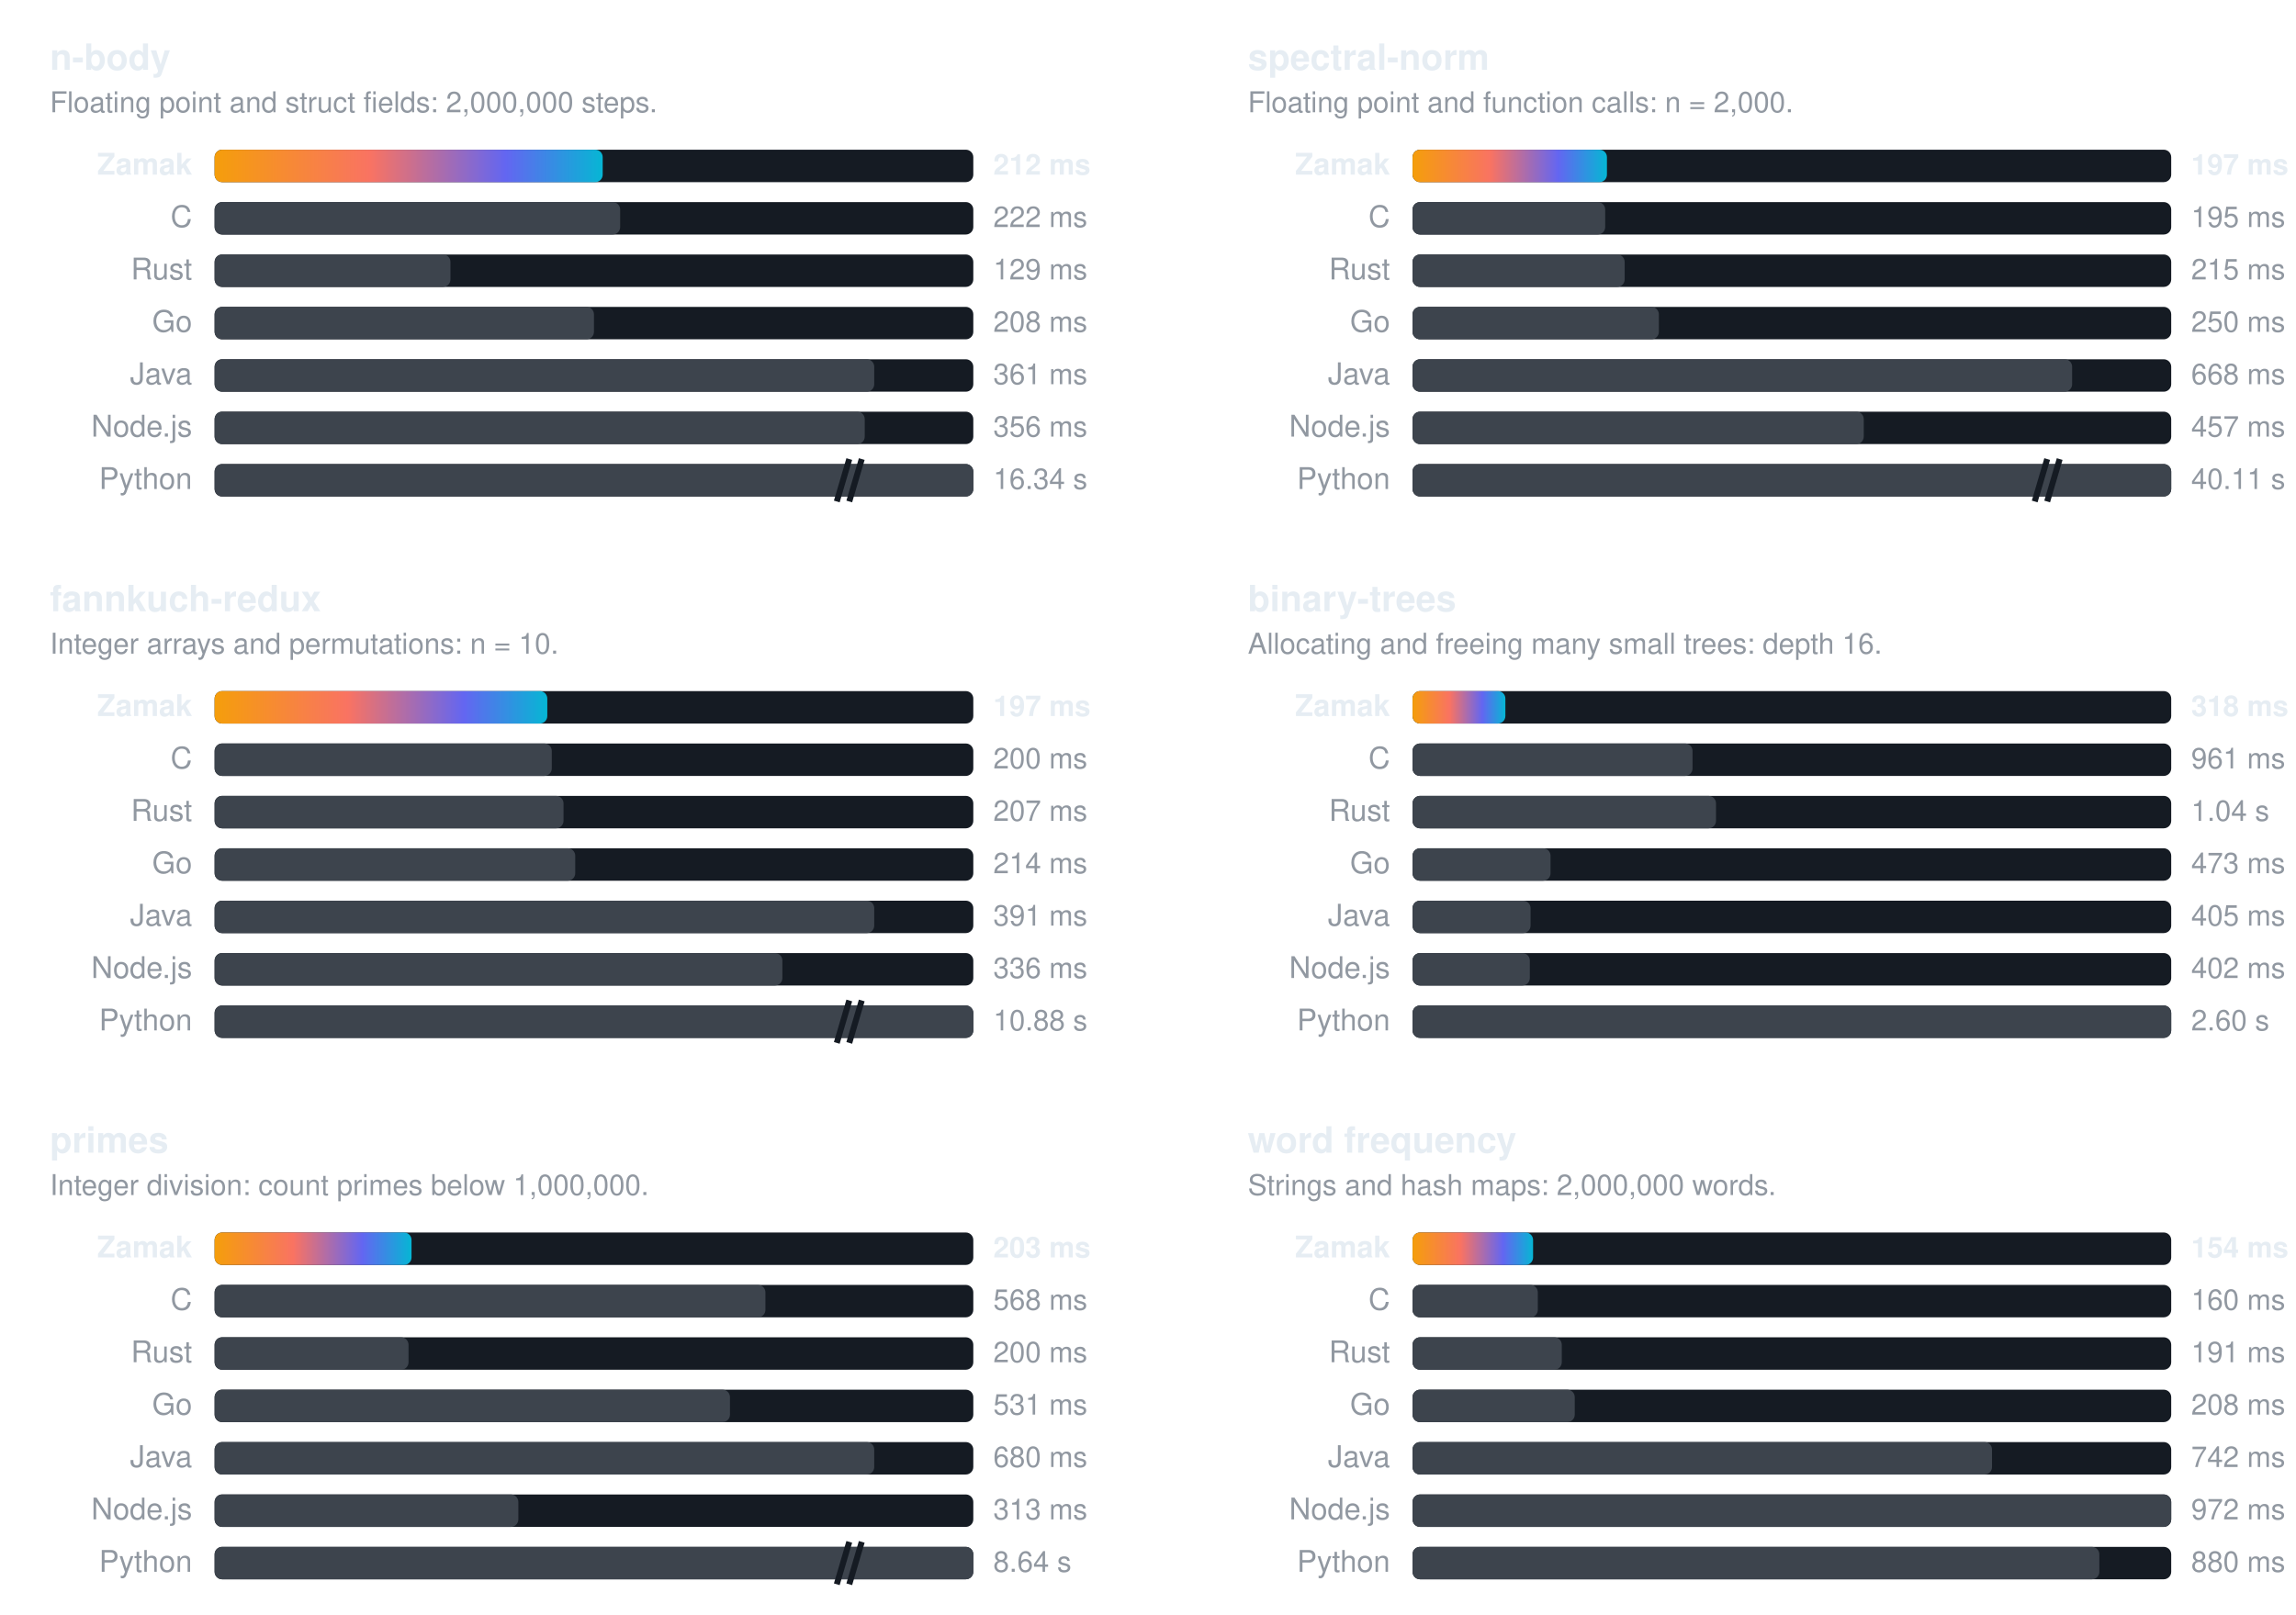
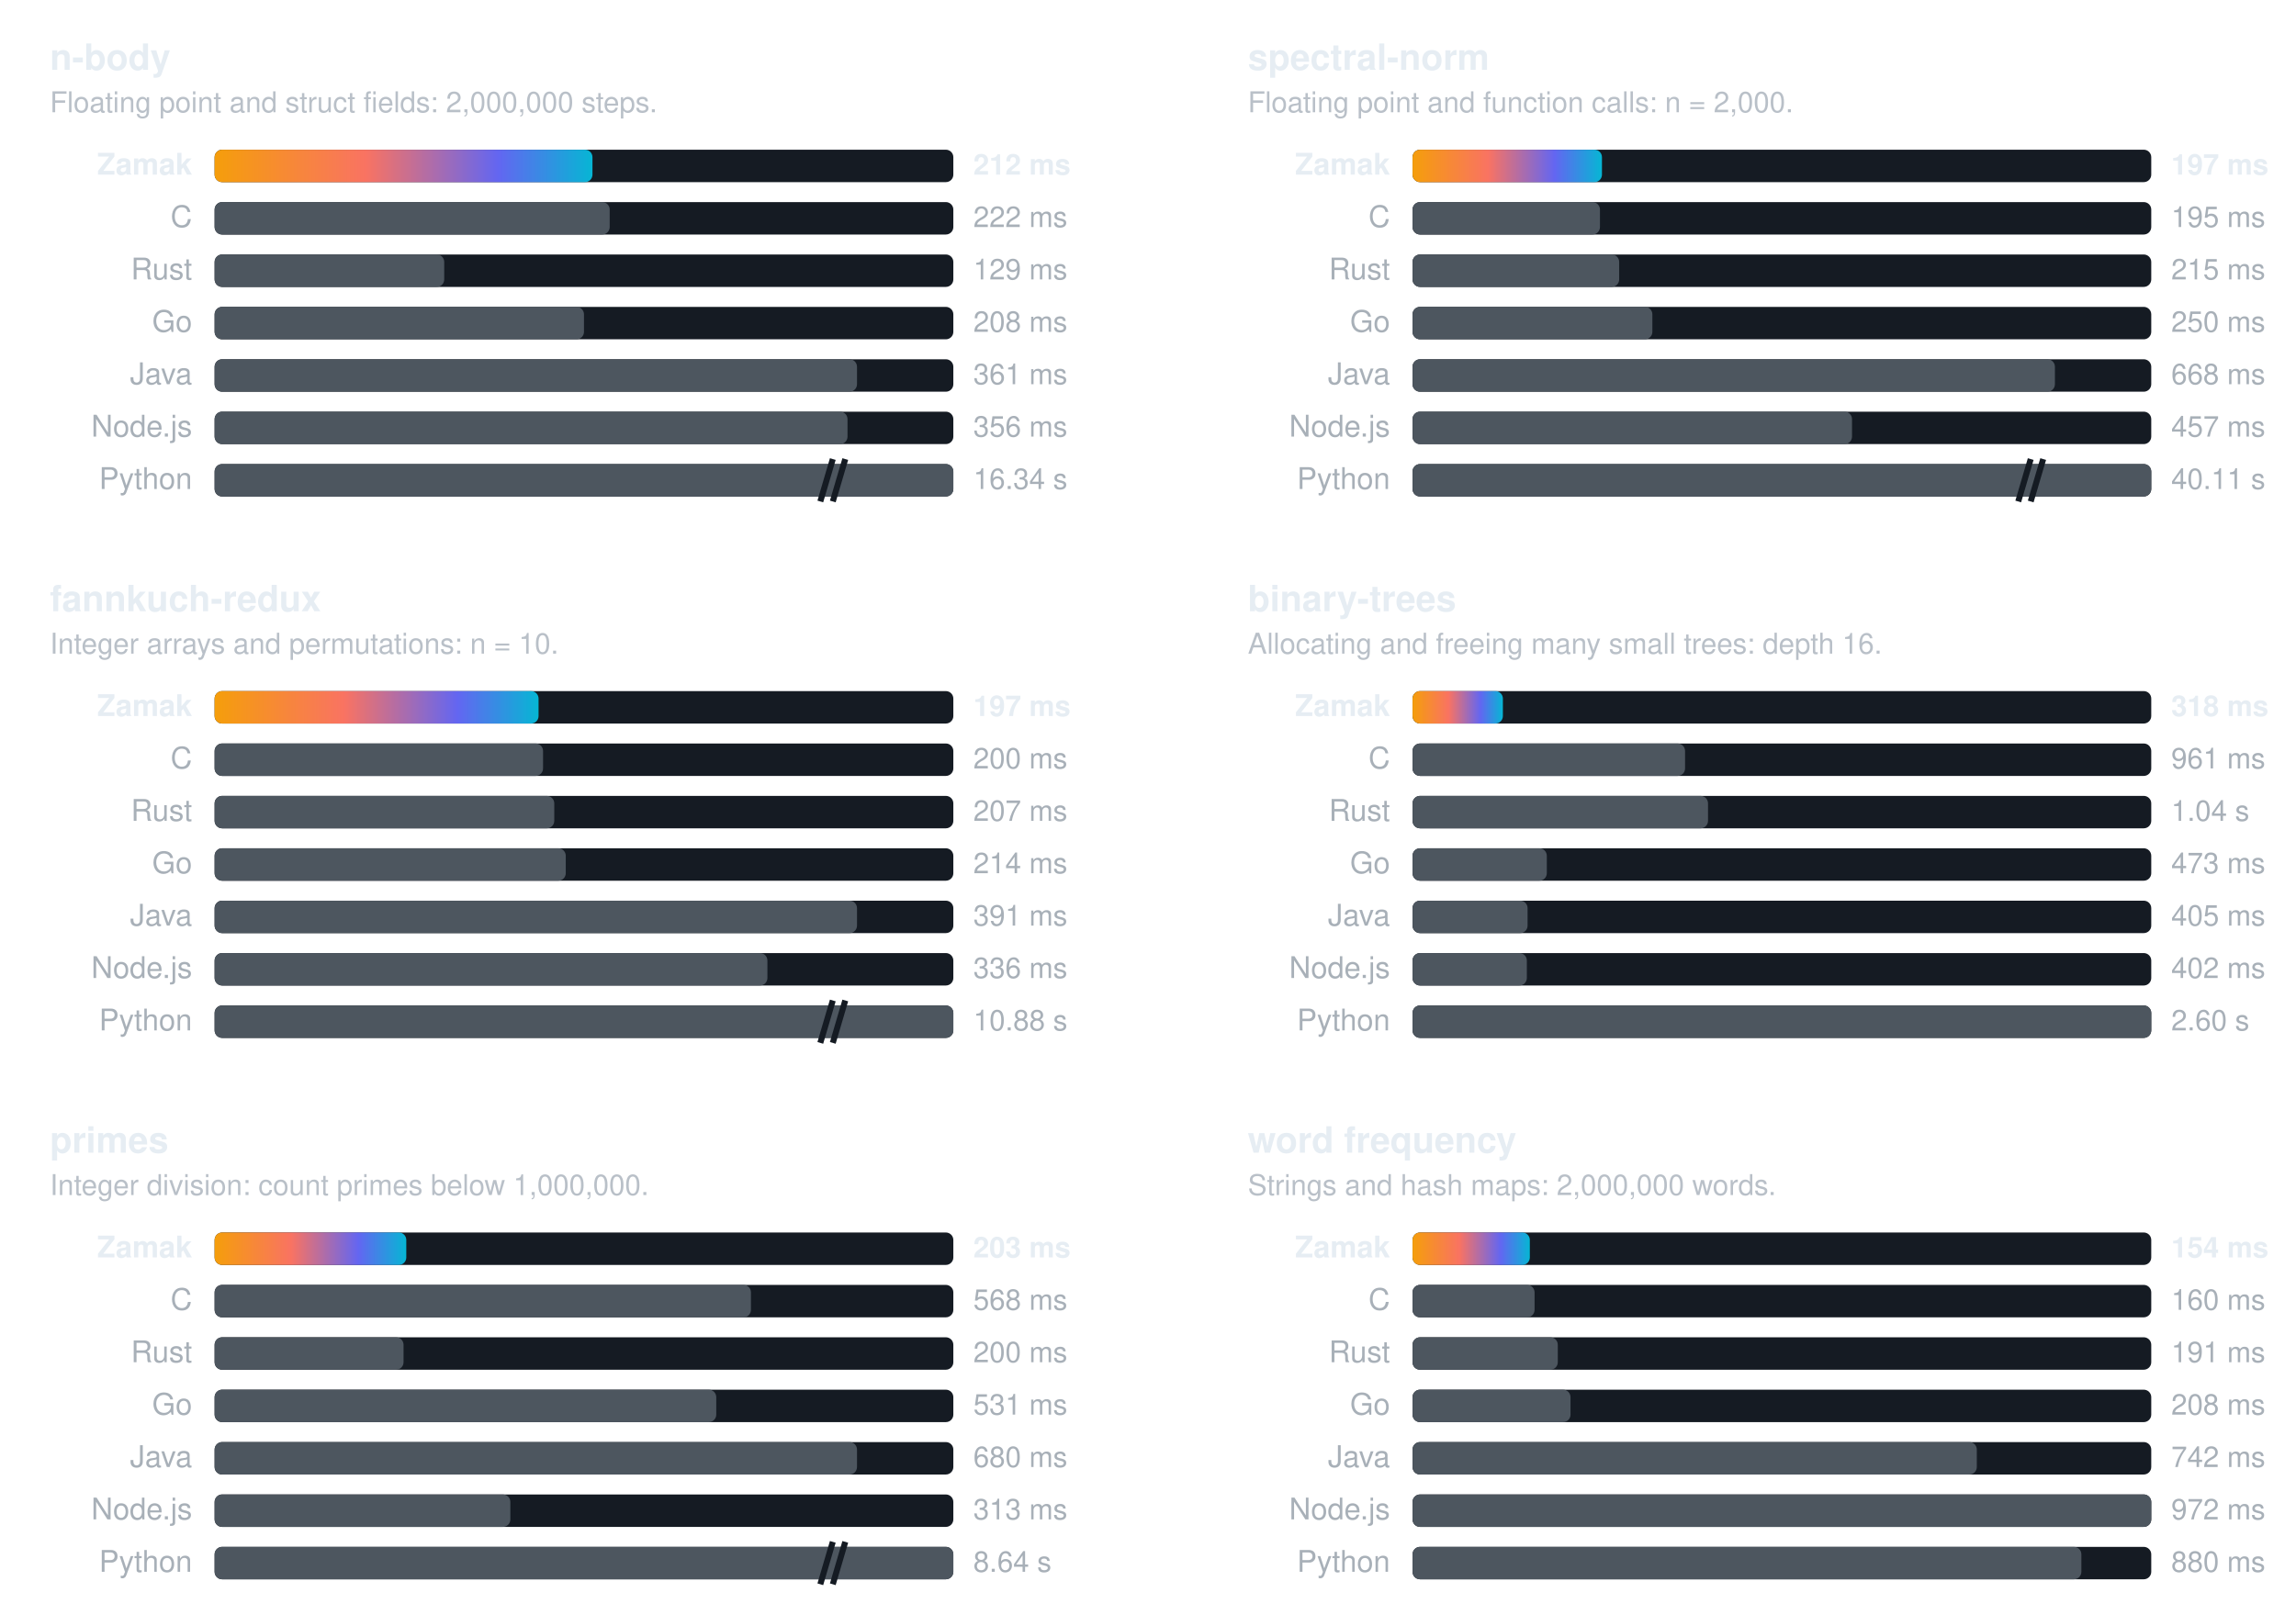
<svg xmlns="http://www.w3.org/2000/svg" viewBox="0 0 920 647" width="920" height="647" role="img" aria-label="Run time of six programs in Zamak, C, Rust, Go, Java, Node.js, and Python" font-family="-apple-system, 'Segoe UI', Helvetica, Arial, sans-serif">
  <defs>
    <linearGradient id="brand" x1="0" x2="1" y1="0" y2="0">
      <stop offset="0" stop-color="#f59e0b" />
      <stop offset="0.4" stop-color="#f97362" />
      <stop offset="0.75" stop-color="#6366f1" />
      <stop offset="1" stop-color="#06b6d4" />
    </linearGradient>
  </defs>
  <text x="20" y="28" font-size="14.5" font-weight="600" fill="#e6edf3">n-body</text>
-   <text x="20" y="45" font-size="11.5" fill="#9198a1">Floating point and struct fields: 2,000,000 steps.</text>
+   <text x="20" y="45" font-size="11.5" fill="#b9c0c8">Floating point and struct fields: 2,000,000 steps.</text>
  <text x="77" y="70" font-size="12" text-anchor="end" font-weight="600" fill="#e6edf3">Zamak</text>
-   <rect x="86" y="60" width="304" height="13" rx="3" fill="#151b23" />
-   <rect x="86" y="60" width="155.5" height="13" rx="3" fill="url(#brand)" />
-   <text x="398" y="70" font-size="11.5" font-weight="600" fill="#e6edf3">212 ms</text>
-   <text x="77" y="91" font-size="12" text-anchor="end" font-weight="400" fill="#9198a1">C</text>
-   <rect x="86" y="81" width="304" height="13" rx="3" fill="#151b23" />
-   <rect x="86" y="81" width="162.5" height="13" rx="3" fill="#3d444d" />
-   <text x="398" y="91" font-size="11.5" font-weight="400" fill="#9198a1">222 ms</text>
-   <text x="77" y="112" font-size="12" text-anchor="end" font-weight="400" fill="#9198a1">Rust</text>
-   <rect x="86" y="102" width="304" height="13" rx="3" fill="#151b23" />
-   <rect x="86" y="102" width="94.5" height="13" rx="3" fill="#3d444d" />
-   <text x="398" y="112" font-size="11.5" font-weight="400" fill="#9198a1">129 ms</text>
-   <text x="77" y="133" font-size="12" text-anchor="end" font-weight="400" fill="#9198a1">Go</text>
-   <rect x="86" y="123" width="304" height="13" rx="3" fill="#151b23" />
-   <rect x="86" y="123" width="152.0" height="13" rx="3" fill="#3d444d" />
-   <text x="398" y="133" font-size="11.5" font-weight="400" fill="#9198a1">208 ms</text>
-   <text x="77" y="154" font-size="12" text-anchor="end" font-weight="400" fill="#9198a1">Java</text>
-   <rect x="86" y="144" width="304" height="13" rx="3" fill="#151b23" />
-   <rect x="86" y="144" width="264.3" height="13" rx="3" fill="#3d444d" />
-   <text x="398" y="154" font-size="11.5" font-weight="400" fill="#9198a1">361 ms</text>
-   <text x="77" y="175" font-size="12" text-anchor="end" font-weight="400" fill="#9198a1">Node.js</text>
-   <rect x="86" y="165" width="304" height="13" rx="3" fill="#151b23" />
-   <rect x="86" y="165" width="260.5" height="13" rx="3" fill="#3d444d" />
-   <text x="398" y="175" font-size="11.5" font-weight="400" fill="#9198a1">356 ms</text>
-   <text x="77" y="196" font-size="12" text-anchor="end" font-weight="400" fill="#9198a1">Python</text>
-   <rect x="86" y="186" width="304" height="13" rx="3" fill="#151b23" />
-   <rect x="86" y="186" width="304.0" height="13" rx="3" fill="#3d444d" />
-   <path d="M335.3 201 l5 -17" stroke="#151b23" stroke-width="2.4" />
-   <path d="M340.3 201 l5 -17" stroke="#151b23" stroke-width="2.4" />
-   <text x="398" y="196" font-size="11.5" font-weight="400" fill="#9198a1">16.34 s</text>
+   <rect x="86" y="60" width="296" height="13" rx="3" fill="#151b23" />
+   <rect x="86" y="60" width="151.4" height="13" rx="3" fill="url(#brand)" />
+   <text x="390" y="70" font-size="11.5" font-weight="600" fill="#e6edf3">212 ms</text>
+   <text x="77" y="91" font-size="12" text-anchor="end" font-weight="500" fill="#a8b0b8">C</text>
+   <rect x="86" y="81" width="296" height="13" rx="3" fill="#151b23" />
+   <rect x="86" y="81" width="158.3" height="13" rx="3" fill="#4d565f" />
+   <text x="390" y="91" font-size="11.5" font-weight="500" fill="#a8b0b8">222 ms</text>
+   <text x="77" y="112" font-size="12" text-anchor="end" font-weight="500" fill="#a8b0b8">Rust</text>
+   <rect x="86" y="102" width="296" height="13" rx="3" fill="#151b23" />
+   <rect x="86" y="102" width="92.0" height="13" rx="3" fill="#4d565f" />
+   <text x="390" y="112" font-size="11.5" font-weight="500" fill="#a8b0b8">129 ms</text>
+   <text x="77" y="133" font-size="12" text-anchor="end" font-weight="500" fill="#a8b0b8">Go</text>
+   <rect x="86" y="123" width="296" height="13" rx="3" fill="#151b23" />
+   <rect x="86" y="123" width="148.0" height="13" rx="3" fill="#4d565f" />
+   <text x="390" y="133" font-size="11.5" font-weight="500" fill="#a8b0b8">208 ms</text>
+   <text x="77" y="154" font-size="12" text-anchor="end" font-weight="500" fill="#a8b0b8">Java</text>
+   <rect x="86" y="144" width="296" height="13" rx="3" fill="#151b23" />
+   <rect x="86" y="144" width="257.4" height="13" rx="3" fill="#4d565f" />
+   <text x="390" y="154" font-size="11.5" font-weight="500" fill="#a8b0b8">361 ms</text>
+   <text x="77" y="175" font-size="12" text-anchor="end" font-weight="500" fill="#a8b0b8">Node.js</text>
+   <rect x="86" y="165" width="296" height="13" rx="3" fill="#151b23" />
+   <rect x="86" y="165" width="253.6" height="13" rx="3" fill="#4d565f" />
+   <text x="390" y="175" font-size="11.5" font-weight="500" fill="#a8b0b8">356 ms</text>
+   <text x="77" y="196" font-size="12" text-anchor="end" font-weight="500" fill="#a8b0b8">Python</text>
+   <rect x="86" y="186" width="296" height="13" rx="3" fill="#151b23" />
+   <rect x="86" y="186" width="296.0" height="13" rx="3" fill="#4d565f" />
+   <path d="M328.7 201 l5 -17" stroke="#151b23" stroke-width="2.4" />
+   <path d="M333.7 201 l5 -17" stroke="#151b23" stroke-width="2.4" />
+   <text x="390" y="196" font-size="11.5" font-weight="500" fill="#a8b0b8">16.34 s</text>
  <text x="500" y="28" font-size="14.5" font-weight="600" fill="#e6edf3">spectral-norm</text>
-   <text x="500" y="45" font-size="11.5" fill="#9198a1">Floating point and function calls: n = 2,000.</text>
+   <text x="500" y="45" font-size="11.5" fill="#b9c0c8">Floating point and function calls: n = 2,000.</text>
  <text x="557" y="70" font-size="12" text-anchor="end" font-weight="600" fill="#e6edf3">Zamak</text>
-   <rect x="566" y="60" width="304" height="13" rx="3" fill="#151b23" />
-   <rect x="566" y="60" width="77.9" height="13" rx="3" fill="url(#brand)" />
-   <text x="878" y="70" font-size="11.5" font-weight="600" fill="#e6edf3">197 ms</text>
-   <text x="557" y="91" font-size="12" text-anchor="end" font-weight="400" fill="#9198a1">C</text>
-   <rect x="566" y="81" width="304" height="13" rx="3" fill="#151b23" />
-   <rect x="566" y="81" width="77.2" height="13" rx="3" fill="#3d444d" />
-   <text x="878" y="91" font-size="11.5" font-weight="400" fill="#9198a1">195 ms</text>
-   <text x="557" y="112" font-size="12" text-anchor="end" font-weight="400" fill="#9198a1">Rust</text>
-   <rect x="566" y="102" width="304" height="13" rx="3" fill="#151b23" />
-   <rect x="566" y="102" width="85.0" height="13" rx="3" fill="#3d444d" />
-   <text x="878" y="112" font-size="11.5" font-weight="400" fill="#9198a1">215 ms</text>
-   <text x="557" y="133" font-size="12" text-anchor="end" font-weight="400" fill="#9198a1">Go</text>
-   <rect x="566" y="123" width="304" height="13" rx="3" fill="#151b23" />
-   <rect x="566" y="123" width="98.7" height="13" rx="3" fill="#3d444d" />
-   <text x="878" y="133" font-size="11.5" font-weight="400" fill="#9198a1">250 ms</text>
-   <text x="557" y="154" font-size="12" text-anchor="end" font-weight="400" fill="#9198a1">Java</text>
-   <rect x="566" y="144" width="304" height="13" rx="3" fill="#151b23" />
-   <rect x="566" y="144" width="264.3" height="13" rx="3" fill="#3d444d" />
-   <text x="878" y="154" font-size="11.5" font-weight="400" fill="#9198a1">668 ms</text>
-   <text x="557" y="175" font-size="12" text-anchor="end" font-weight="400" fill="#9198a1">Node.js</text>
-   <rect x="566" y="165" width="304" height="13" rx="3" fill="#151b23" />
-   <rect x="566" y="165" width="180.8" height="13" rx="3" fill="#3d444d" />
-   <text x="878" y="175" font-size="11.5" font-weight="400" fill="#9198a1">457 ms</text>
-   <text x="557" y="196" font-size="12" text-anchor="end" font-weight="400" fill="#9198a1">Python</text>
-   <rect x="566" y="186" width="304" height="13" rx="3" fill="#151b23" />
-   <rect x="566" y="186" width="304.0" height="13" rx="3" fill="#3d444d" />
-   <path d="M815.3 201 l5 -17" stroke="#151b23" stroke-width="2.4" />
-   <path d="M820.3 201 l5 -17" stroke="#151b23" stroke-width="2.4" />
-   <text x="878" y="196" font-size="11.5" font-weight="400" fill="#9198a1">40.11 s</text>
+   <rect x="566" y="60" width="296" height="13" rx="3" fill="#151b23" />
+   <rect x="566" y="60" width="75.9" height="13" rx="3" fill="url(#brand)" />
+   <text x="870" y="70" font-size="11.5" font-weight="600" fill="#e6edf3">197 ms</text>
+   <text x="557" y="91" font-size="12" text-anchor="end" font-weight="500" fill="#a8b0b8">C</text>
+   <rect x="566" y="81" width="296" height="13" rx="3" fill="#151b23" />
+   <rect x="566" y="81" width="75.1" height="13" rx="3" fill="#4d565f" />
+   <text x="870" y="91" font-size="11.5" font-weight="500" fill="#a8b0b8">195 ms</text>
+   <text x="557" y="112" font-size="12" text-anchor="end" font-weight="500" fill="#a8b0b8">Rust</text>
+   <rect x="566" y="102" width="296" height="13" rx="3" fill="#151b23" />
+   <rect x="566" y="102" width="82.8" height="13" rx="3" fill="#4d565f" />
+   <text x="870" y="112" font-size="11.5" font-weight="500" fill="#a8b0b8">215 ms</text>
+   <text x="557" y="133" font-size="12" text-anchor="end" font-weight="500" fill="#a8b0b8">Go</text>
+   <rect x="566" y="123" width="296" height="13" rx="3" fill="#151b23" />
+   <rect x="566" y="123" width="96.1" height="13" rx="3" fill="#4d565f" />
+   <text x="870" y="133" font-size="11.5" font-weight="500" fill="#a8b0b8">250 ms</text>
+   <text x="557" y="154" font-size="12" text-anchor="end" font-weight="500" fill="#a8b0b8">Java</text>
+   <rect x="566" y="144" width="296" height="13" rx="3" fill="#151b23" />
+   <rect x="566" y="144" width="257.4" height="13" rx="3" fill="#4d565f" />
+   <text x="870" y="154" font-size="11.5" font-weight="500" fill="#a8b0b8">668 ms</text>
+   <text x="557" y="175" font-size="12" text-anchor="end" font-weight="500" fill="#a8b0b8">Node.js</text>
+   <rect x="566" y="165" width="296" height="13" rx="3" fill="#151b23" />
+   <rect x="566" y="165" width="176.1" height="13" rx="3" fill="#4d565f" />
+   <text x="870" y="175" font-size="11.5" font-weight="500" fill="#a8b0b8">457 ms</text>
+   <text x="557" y="196" font-size="12" text-anchor="end" font-weight="500" fill="#a8b0b8">Python</text>
+   <rect x="566" y="186" width="296" height="13" rx="3" fill="#151b23" />
+   <rect x="566" y="186" width="296.0" height="13" rx="3" fill="#4d565f" />
+   <path d="M808.7 201 l5 -17" stroke="#151b23" stroke-width="2.4" />
+   <path d="M813.7 201 l5 -17" stroke="#151b23" stroke-width="2.4" />
+   <text x="870" y="196" font-size="11.5" font-weight="500" fill="#a8b0b8">40.11 s</text>
  <text x="20" y="245" font-size="14.5" font-weight="600" fill="#e6edf3">fannkuch-redux</text>
-   <text x="20" y="262" font-size="11.5" fill="#9198a1">Integer arrays and permutations: n = 10.</text>
+   <text x="20" y="262" font-size="11.5" fill="#b9c0c8">Integer arrays and permutations: n = 10.</text>
  <text x="77" y="287" font-size="12" text-anchor="end" font-weight="600" fill="#e6edf3">Zamak</text>
-   <rect x="86" y="277" width="304" height="13" rx="3" fill="#151b23" />
-   <rect x="86" y="277" width="133.3" height="13" rx="3" fill="url(#brand)" />
-   <text x="398" y="287" font-size="11.5" font-weight="600" fill="#e6edf3">197 ms</text>
-   <text x="77" y="308" font-size="12" text-anchor="end" font-weight="400" fill="#9198a1">C</text>
-   <rect x="86" y="298" width="304" height="13" rx="3" fill="#151b23" />
-   <rect x="86" y="298" width="135.1" height="13" rx="3" fill="#3d444d" />
-   <text x="398" y="308" font-size="11.5" font-weight="400" fill="#9198a1">200 ms</text>
-   <text x="77" y="329" font-size="12" text-anchor="end" font-weight="400" fill="#9198a1">Rust</text>
-   <rect x="86" y="319" width="304" height="13" rx="3" fill="#151b23" />
-   <rect x="86" y="319" width="139.8" height="13" rx="3" fill="#3d444d" />
-   <text x="398" y="329" font-size="11.5" font-weight="400" fill="#9198a1">207 ms</text>
-   <text x="77" y="350" font-size="12" text-anchor="end" font-weight="400" fill="#9198a1">Go</text>
-   <rect x="86" y="340" width="304" height="13" rx="3" fill="#151b23" />
-   <rect x="86" y="340" width="144.5" height="13" rx="3" fill="#3d444d" />
-   <text x="398" y="350" font-size="11.5" font-weight="400" fill="#9198a1">214 ms</text>
-   <text x="77" y="371" font-size="12" text-anchor="end" font-weight="400" fill="#9198a1">Java</text>
-   <rect x="86" y="361" width="304" height="13" rx="3" fill="#151b23" />
-   <rect x="86" y="361" width="264.3" height="13" rx="3" fill="#3d444d" />
-   <text x="398" y="371" font-size="11.5" font-weight="400" fill="#9198a1">391 ms</text>
-   <text x="77" y="392" font-size="12" text-anchor="end" font-weight="400" fill="#9198a1">Node.js</text>
-   <rect x="86" y="382" width="304" height="13" rx="3" fill="#151b23" />
-   <rect x="86" y="382" width="227.5" height="13" rx="3" fill="#3d444d" />
-   <text x="398" y="392" font-size="11.5" font-weight="400" fill="#9198a1">336 ms</text>
-   <text x="77" y="413" font-size="12" text-anchor="end" font-weight="400" fill="#9198a1">Python</text>
-   <rect x="86" y="403" width="304" height="13" rx="3" fill="#151b23" />
-   <rect x="86" y="403" width="304.0" height="13" rx="3" fill="#3d444d" />
-   <path d="M335.3 418 l5 -17" stroke="#151b23" stroke-width="2.4" />
-   <path d="M340.3 418 l5 -17" stroke="#151b23" stroke-width="2.4" />
-   <text x="398" y="413" font-size="11.5" font-weight="400" fill="#9198a1">10.88 s</text>
+   <rect x="86" y="277" width="296" height="13" rx="3" fill="#151b23" />
+   <rect x="86" y="277" width="129.8" height="13" rx="3" fill="url(#brand)" />
+   <text x="390" y="287" font-size="11.5" font-weight="600" fill="#e6edf3">197 ms</text>
+   <text x="77" y="308" font-size="12" text-anchor="end" font-weight="500" fill="#a8b0b8">C</text>
+   <rect x="86" y="298" width="296" height="13" rx="3" fill="#151b23" />
+   <rect x="86" y="298" width="131.6" height="13" rx="3" fill="#4d565f" />
+   <text x="390" y="308" font-size="11.5" font-weight="500" fill="#a8b0b8">200 ms</text>
+   <text x="77" y="329" font-size="12" text-anchor="end" font-weight="500" fill="#a8b0b8">Rust</text>
+   <rect x="86" y="319" width="296" height="13" rx="3" fill="#151b23" />
+   <rect x="86" y="319" width="136.1" height="13" rx="3" fill="#4d565f" />
+   <text x="390" y="329" font-size="11.5" font-weight="500" fill="#a8b0b8">207 ms</text>
+   <text x="77" y="350" font-size="12" text-anchor="end" font-weight="500" fill="#a8b0b8">Go</text>
+   <rect x="86" y="340" width="296" height="13" rx="3" fill="#151b23" />
+   <rect x="86" y="340" width="140.7" height="13" rx="3" fill="#4d565f" />
+   <text x="390" y="350" font-size="11.5" font-weight="500" fill="#a8b0b8">214 ms</text>
+   <text x="77" y="371" font-size="12" text-anchor="end" font-weight="500" fill="#a8b0b8">Java</text>
+   <rect x="86" y="361" width="296" height="13" rx="3" fill="#151b23" />
+   <rect x="86" y="361" width="257.4" height="13" rx="3" fill="#4d565f" />
+   <text x="390" y="371" font-size="11.5" font-weight="500" fill="#a8b0b8">391 ms</text>
+   <text x="77" y="392" font-size="12" text-anchor="end" font-weight="500" fill="#a8b0b8">Node.js</text>
+   <rect x="86" y="382" width="296" height="13" rx="3" fill="#151b23" />
+   <rect x="86" y="382" width="221.5" height="13" rx="3" fill="#4d565f" />
+   <text x="390" y="392" font-size="11.5" font-weight="500" fill="#a8b0b8">336 ms</text>
+   <text x="77" y="413" font-size="12" text-anchor="end" font-weight="500" fill="#a8b0b8">Python</text>
+   <rect x="86" y="403" width="296" height="13" rx="3" fill="#151b23" />
+   <rect x="86" y="403" width="296.0" height="13" rx="3" fill="#4d565f" />
+   <path d="M328.7 418 l5 -17" stroke="#151b23" stroke-width="2.4" />
+   <path d="M333.7 418 l5 -17" stroke="#151b23" stroke-width="2.4" />
+   <text x="390" y="413" font-size="11.5" font-weight="500" fill="#a8b0b8">10.88 s</text>
  <text x="500" y="245" font-size="14.5" font-weight="600" fill="#e6edf3">binary-trees</text>
-   <text x="500" y="262" font-size="11.5" fill="#9198a1">Allocating and freeing many small trees: depth 16.</text>
+   <text x="500" y="262" font-size="11.5" fill="#b9c0c8">Allocating and freeing many small trees: depth 16.</text>
  <text x="557" y="287" font-size="12" text-anchor="end" font-weight="600" fill="#e6edf3">Zamak</text>
-   <rect x="566" y="277" width="304" height="13" rx="3" fill="#151b23" />
-   <rect x="566" y="277" width="37.2" height="13" rx="3" fill="url(#brand)" />
-   <text x="878" y="287" font-size="11.5" font-weight="600" fill="#e6edf3">318 ms</text>
-   <text x="557" y="308" font-size="12" text-anchor="end" font-weight="400" fill="#9198a1">C</text>
-   <rect x="566" y="298" width="304" height="13" rx="3" fill="#151b23" />
-   <rect x="566" y="298" width="112.2" height="13" rx="3" fill="#3d444d" />
-   <text x="878" y="308" font-size="11.5" font-weight="400" fill="#9198a1">961 ms</text>
-   <text x="557" y="329" font-size="12" text-anchor="end" font-weight="400" fill="#9198a1">Rust</text>
-   <rect x="566" y="319" width="304" height="13" rx="3" fill="#151b23" />
-   <rect x="566" y="319" width="121.6" height="13" rx="3" fill="#3d444d" />
-   <text x="878" y="329" font-size="11.5" font-weight="400" fill="#9198a1">1.04 s</text>
-   <text x="557" y="350" font-size="12" text-anchor="end" font-weight="400" fill="#9198a1">Go</text>
-   <rect x="566" y="340" width="304" height="13" rx="3" fill="#151b23" />
-   <rect x="566" y="340" width="55.3" height="13" rx="3" fill="#3d444d" />
-   <text x="878" y="350" font-size="11.5" font-weight="400" fill="#9198a1">473 ms</text>
-   <text x="557" y="371" font-size="12" text-anchor="end" font-weight="400" fill="#9198a1">Java</text>
-   <rect x="566" y="361" width="304" height="13" rx="3" fill="#151b23" />
-   <rect x="566" y="361" width="47.3" height="13" rx="3" fill="#3d444d" />
-   <text x="878" y="371" font-size="11.5" font-weight="400" fill="#9198a1">405 ms</text>
-   <text x="557" y="392" font-size="12" text-anchor="end" font-weight="400" fill="#9198a1">Node.js</text>
-   <rect x="566" y="382" width="304" height="13" rx="3" fill="#151b23" />
-   <rect x="566" y="382" width="47.0" height="13" rx="3" fill="#3d444d" />
-   <text x="878" y="392" font-size="11.5" font-weight="400" fill="#9198a1">402 ms</text>
-   <text x="557" y="413" font-size="12" text-anchor="end" font-weight="400" fill="#9198a1">Python</text>
-   <rect x="566" y="403" width="304" height="13" rx="3" fill="#151b23" />
-   <rect x="566" y="403" width="304.0" height="13" rx="3" fill="#3d444d" />
-   <text x="878" y="413" font-size="11.5" font-weight="400" fill="#9198a1">2.60 s</text>
+   <rect x="566" y="277" width="296" height="13" rx="3" fill="#151b23" />
+   <rect x="566" y="277" width="36.2" height="13" rx="3" fill="url(#brand)" />
+   <text x="870" y="287" font-size="11.5" font-weight="600" fill="#e6edf3">318 ms</text>
+   <text x="557" y="308" font-size="12" text-anchor="end" font-weight="500" fill="#a8b0b8">C</text>
+   <rect x="566" y="298" width="296" height="13" rx="3" fill="#151b23" />
+   <rect x="566" y="298" width="109.2" height="13" rx="3" fill="#4d565f" />
+   <text x="870" y="308" font-size="11.5" font-weight="500" fill="#a8b0b8">961 ms</text>
+   <text x="557" y="329" font-size="12" text-anchor="end" font-weight="500" fill="#a8b0b8">Rust</text>
+   <rect x="566" y="319" width="296" height="13" rx="3" fill="#151b23" />
+   <rect x="566" y="319" width="118.4" height="13" rx="3" fill="#4d565f" />
+   <text x="870" y="329" font-size="11.5" font-weight="500" fill="#a8b0b8">1.04 s</text>
+   <text x="557" y="350" font-size="12" text-anchor="end" font-weight="500" fill="#a8b0b8">Go</text>
+   <rect x="566" y="340" width="296" height="13" rx="3" fill="#151b23" />
+   <rect x="566" y="340" width="53.8" height="13" rx="3" fill="#4d565f" />
+   <text x="870" y="350" font-size="11.5" font-weight="500" fill="#a8b0b8">473 ms</text>
+   <text x="557" y="371" font-size="12" text-anchor="end" font-weight="500" fill="#a8b0b8">Java</text>
+   <rect x="566" y="361" width="296" height="13" rx="3" fill="#151b23" />
+   <rect x="566" y="361" width="46.1" height="13" rx="3" fill="#4d565f" />
+   <text x="870" y="371" font-size="11.5" font-weight="500" fill="#a8b0b8">405 ms</text>
+   <text x="557" y="392" font-size="12" text-anchor="end" font-weight="500" fill="#a8b0b8">Node.js</text>
+   <rect x="566" y="382" width="296" height="13" rx="3" fill="#151b23" />
+   <rect x="566" y="382" width="45.8" height="13" rx="3" fill="#4d565f" />
+   <text x="870" y="392" font-size="11.5" font-weight="500" fill="#a8b0b8">402 ms</text>
+   <text x="557" y="413" font-size="12" text-anchor="end" font-weight="500" fill="#a8b0b8">Python</text>
+   <rect x="566" y="403" width="296" height="13" rx="3" fill="#151b23" />
+   <rect x="566" y="403" width="296.0" height="13" rx="3" fill="#4d565f" />
+   <text x="870" y="413" font-size="11.5" font-weight="500" fill="#a8b0b8">2.60 s</text>
  <text x="20" y="462" font-size="14.5" font-weight="600" fill="#e6edf3">primes</text>
-   <text x="20" y="479" font-size="11.5" fill="#9198a1">Integer division: count primes below 1,000,000.</text>
+   <text x="20" y="479" font-size="11.5" fill="#b9c0c8">Integer division: count primes below 1,000,000.</text>
  <text x="77" y="504" font-size="12" text-anchor="end" font-weight="600" fill="#e6edf3">Zamak</text>
-   <rect x="86" y="494" width="304" height="13" rx="3" fill="#151b23" />
-   <rect x="86" y="494" width="78.9" height="13" rx="3" fill="url(#brand)" />
-   <text x="398" y="504" font-size="11.5" font-weight="600" fill="#e6edf3">203 ms</text>
-   <text x="77" y="525" font-size="12" text-anchor="end" font-weight="400" fill="#9198a1">C</text>
-   <rect x="86" y="515" width="304" height="13" rx="3" fill="#151b23" />
-   <rect x="86" y="515" width="220.7" height="13" rx="3" fill="#3d444d" />
-   <text x="398" y="525" font-size="11.5" font-weight="400" fill="#9198a1">568 ms</text>
-   <text x="77" y="546" font-size="12" text-anchor="end" font-weight="400" fill="#9198a1">Rust</text>
-   <rect x="86" y="536" width="304" height="13" rx="3" fill="#151b23" />
-   <rect x="86" y="536" width="77.7" height="13" rx="3" fill="#3d444d" />
-   <text x="398" y="546" font-size="11.5" font-weight="400" fill="#9198a1">200 ms</text>
-   <text x="77" y="567" font-size="12" text-anchor="end" font-weight="400" fill="#9198a1">Go</text>
-   <rect x="86" y="557" width="304" height="13" rx="3" fill="#151b23" />
-   <rect x="86" y="557" width="206.5" height="13" rx="3" fill="#3d444d" />
-   <text x="398" y="567" font-size="11.5" font-weight="400" fill="#9198a1">531 ms</text>
-   <text x="77" y="588" font-size="12" text-anchor="end" font-weight="400" fill="#9198a1">Java</text>
-   <rect x="86" y="578" width="304" height="13" rx="3" fill="#151b23" />
-   <rect x="86" y="578" width="264.3" height="13" rx="3" fill="#3d444d" />
-   <text x="398" y="588" font-size="11.5" font-weight="400" fill="#9198a1">680 ms</text>
-   <text x="77" y="609" font-size="12" text-anchor="end" font-weight="400" fill="#9198a1">Node.js</text>
-   <rect x="86" y="599" width="304" height="13" rx="3" fill="#151b23" />
-   <rect x="86" y="599" width="121.7" height="13" rx="3" fill="#3d444d" />
-   <text x="398" y="609" font-size="11.5" font-weight="400" fill="#9198a1">313 ms</text>
-   <text x="77" y="630" font-size="12" text-anchor="end" font-weight="400" fill="#9198a1">Python</text>
-   <rect x="86" y="620" width="304" height="13" rx="3" fill="#151b23" />
-   <rect x="86" y="620" width="304.0" height="13" rx="3" fill="#3d444d" />
-   <path d="M335.3 635 l5 -17" stroke="#151b23" stroke-width="2.4" />
-   <path d="M340.3 635 l5 -17" stroke="#151b23" stroke-width="2.4" />
-   <text x="398" y="630" font-size="11.5" font-weight="400" fill="#9198a1">8.64 s</text>
+   <rect x="86" y="494" width="296" height="13" rx="3" fill="#151b23" />
+   <rect x="86" y="494" width="76.8" height="13" rx="3" fill="url(#brand)" />
+   <text x="390" y="504" font-size="11.5" font-weight="600" fill="#e6edf3">203 ms</text>
+   <text x="77" y="525" font-size="12" text-anchor="end" font-weight="500" fill="#a8b0b8">C</text>
+   <rect x="86" y="515" width="296" height="13" rx="3" fill="#151b23" />
+   <rect x="86" y="515" width="214.9" height="13" rx="3" fill="#4d565f" />
+   <text x="390" y="525" font-size="11.5" font-weight="500" fill="#a8b0b8">568 ms</text>
+   <text x="77" y="546" font-size="12" text-anchor="end" font-weight="500" fill="#a8b0b8">Rust</text>
+   <rect x="86" y="536" width="296" height="13" rx="3" fill="#151b23" />
+   <rect x="86" y="536" width="75.7" height="13" rx="3" fill="#4d565f" />
+   <text x="390" y="546" font-size="11.5" font-weight="500" fill="#a8b0b8">200 ms</text>
+   <text x="77" y="567" font-size="12" text-anchor="end" font-weight="500" fill="#a8b0b8">Go</text>
+   <rect x="86" y="557" width="296" height="13" rx="3" fill="#151b23" />
+   <rect x="86" y="557" width="201.0" height="13" rx="3" fill="#4d565f" />
+   <text x="390" y="567" font-size="11.5" font-weight="500" fill="#a8b0b8">531 ms</text>
+   <text x="77" y="588" font-size="12" text-anchor="end" font-weight="500" fill="#a8b0b8">Java</text>
+   <rect x="86" y="578" width="296" height="13" rx="3" fill="#151b23" />
+   <rect x="86" y="578" width="257.4" height="13" rx="3" fill="#4d565f" />
+   <text x="390" y="588" font-size="11.5" font-weight="500" fill="#a8b0b8">680 ms</text>
+   <text x="77" y="609" font-size="12" text-anchor="end" font-weight="500" fill="#a8b0b8">Node.js</text>
+   <rect x="86" y="599" width="296" height="13" rx="3" fill="#151b23" />
+   <rect x="86" y="599" width="118.5" height="13" rx="3" fill="#4d565f" />
+   <text x="390" y="609" font-size="11.5" font-weight="500" fill="#a8b0b8">313 ms</text>
+   <text x="77" y="630" font-size="12" text-anchor="end" font-weight="500" fill="#a8b0b8">Python</text>
+   <rect x="86" y="620" width="296" height="13" rx="3" fill="#151b23" />
+   <rect x="86" y="620" width="296.0" height="13" rx="3" fill="#4d565f" />
+   <path d="M328.7 635 l5 -17" stroke="#151b23" stroke-width="2.4" />
+   <path d="M333.7 635 l5 -17" stroke="#151b23" stroke-width="2.4" />
+   <text x="390" y="630" font-size="11.5" font-weight="500" fill="#a8b0b8">8.64 s</text>
  <text x="500" y="462" font-size="14.5" font-weight="600" fill="#e6edf3">word frequency</text>
-   <text x="500" y="479" font-size="11.5" fill="#9198a1">Strings and hash maps: 2,000,000 words.</text>
+   <text x="500" y="479" font-size="11.5" fill="#b9c0c8">Strings and hash maps: 2,000,000 words.</text>
  <text x="557" y="504" font-size="12" text-anchor="end" font-weight="600" fill="#e6edf3">Zamak</text>
-   <rect x="566" y="494" width="304" height="13" rx="3" fill="#151b23" />
-   <rect x="566" y="494" width="48.3" height="13" rx="3" fill="url(#brand)" />
-   <text x="878" y="504" font-size="11.5" font-weight="600" fill="#e6edf3">154 ms</text>
-   <text x="557" y="525" font-size="12" text-anchor="end" font-weight="400" fill="#9198a1">C</text>
-   <rect x="566" y="515" width="304" height="13" rx="3" fill="#151b23" />
-   <rect x="566" y="515" width="50.2" height="13" rx="3" fill="#3d444d" />
-   <text x="878" y="525" font-size="11.5" font-weight="400" fill="#9198a1">160 ms</text>
-   <text x="557" y="546" font-size="12" text-anchor="end" font-weight="400" fill="#9198a1">Rust</text>
-   <rect x="566" y="536" width="304" height="13" rx="3" fill="#151b23" />
-   <rect x="566" y="536" width="59.8" height="13" rx="3" fill="#3d444d" />
-   <text x="878" y="546" font-size="11.5" font-weight="400" fill="#9198a1">191 ms</text>
-   <text x="557" y="567" font-size="12" text-anchor="end" font-weight="400" fill="#9198a1">Go</text>
-   <rect x="566" y="557" width="304" height="13" rx="3" fill="#151b23" />
-   <rect x="566" y="557" width="65.0" height="13" rx="3" fill="#3d444d" />
-   <text x="878" y="567" font-size="11.5" font-weight="400" fill="#9198a1">208 ms</text>
-   <text x="557" y="588" font-size="12" text-anchor="end" font-weight="400" fill="#9198a1">Java</text>
-   <rect x="566" y="578" width="304" height="13" rx="3" fill="#151b23" />
-   <rect x="566" y="578" width="232.2" height="13" rx="3" fill="#3d444d" />
-   <text x="878" y="588" font-size="11.5" font-weight="400" fill="#9198a1">742 ms</text>
-   <text x="557" y="609" font-size="12" text-anchor="end" font-weight="400" fill="#9198a1">Node.js</text>
-   <rect x="566" y="599" width="304" height="13" rx="3" fill="#151b23" />
-   <rect x="566" y="599" width="304.0" height="13" rx="3" fill="#3d444d" />
-   <text x="878" y="609" font-size="11.5" font-weight="400" fill="#9198a1">972 ms</text>
-   <text x="557" y="630" font-size="12" text-anchor="end" font-weight="400" fill="#9198a1">Python</text>
-   <rect x="566" y="620" width="304" height="13" rx="3" fill="#151b23" />
-   <rect x="566" y="620" width="275.2" height="13" rx="3" fill="#3d444d" />
-   <text x="878" y="630" font-size="11.5" font-weight="400" fill="#9198a1">880 ms</text>
+   <rect x="566" y="494" width="296" height="13" rx="3" fill="#151b23" />
+   <rect x="566" y="494" width="47.0" height="13" rx="3" fill="url(#brand)" />
+   <text x="870" y="504" font-size="11.5" font-weight="600" fill="#e6edf3">154 ms</text>
+   <text x="557" y="525" font-size="12" text-anchor="end" font-weight="500" fill="#a8b0b8">C</text>
+   <rect x="566" y="515" width="296" height="13" rx="3" fill="#151b23" />
+   <rect x="566" y="515" width="48.9" height="13" rx="3" fill="#4d565f" />
+   <text x="870" y="525" font-size="11.5" font-weight="500" fill="#a8b0b8">160 ms</text>
+   <text x="557" y="546" font-size="12" text-anchor="end" font-weight="500" fill="#a8b0b8">Rust</text>
+   <rect x="566" y="536" width="296" height="13" rx="3" fill="#151b23" />
+   <rect x="566" y="536" width="58.2" height="13" rx="3" fill="#4d565f" />
+   <text x="870" y="546" font-size="11.5" font-weight="500" fill="#a8b0b8">191 ms</text>
+   <text x="557" y="567" font-size="12" text-anchor="end" font-weight="500" fill="#a8b0b8">Go</text>
+   <rect x="566" y="557" width="296" height="13" rx="3" fill="#151b23" />
+   <rect x="566" y="557" width="63.3" height="13" rx="3" fill="#4d565f" />
+   <text x="870" y="567" font-size="11.5" font-weight="500" fill="#a8b0b8">208 ms</text>
+   <text x="557" y="588" font-size="12" text-anchor="end" font-weight="500" fill="#a8b0b8">Java</text>
+   <rect x="566" y="578" width="296" height="13" rx="3" fill="#151b23" />
+   <rect x="566" y="578" width="226.1" height="13" rx="3" fill="#4d565f" />
+   <text x="870" y="588" font-size="11.5" font-weight="500" fill="#a8b0b8">742 ms</text>
+   <text x="557" y="609" font-size="12" text-anchor="end" font-weight="500" fill="#a8b0b8">Node.js</text>
+   <rect x="566" y="599" width="296" height="13" rx="3" fill="#151b23" />
+   <rect x="566" y="599" width="296.0" height="13" rx="3" fill="#4d565f" />
+   <text x="870" y="609" font-size="11.5" font-weight="500" fill="#a8b0b8">972 ms</text>
+   <text x="557" y="630" font-size="12" text-anchor="end" font-weight="500" fill="#a8b0b8">Python</text>
+   <rect x="566" y="620" width="296" height="13" rx="3" fill="#151b23" />
+   <rect x="566" y="620" width="268.0" height="13" rx="3" fill="#4d565f" />
+   <text x="870" y="630" font-size="11.5" font-weight="500" fill="#a8b0b8">880 ms</text>
</svg>
